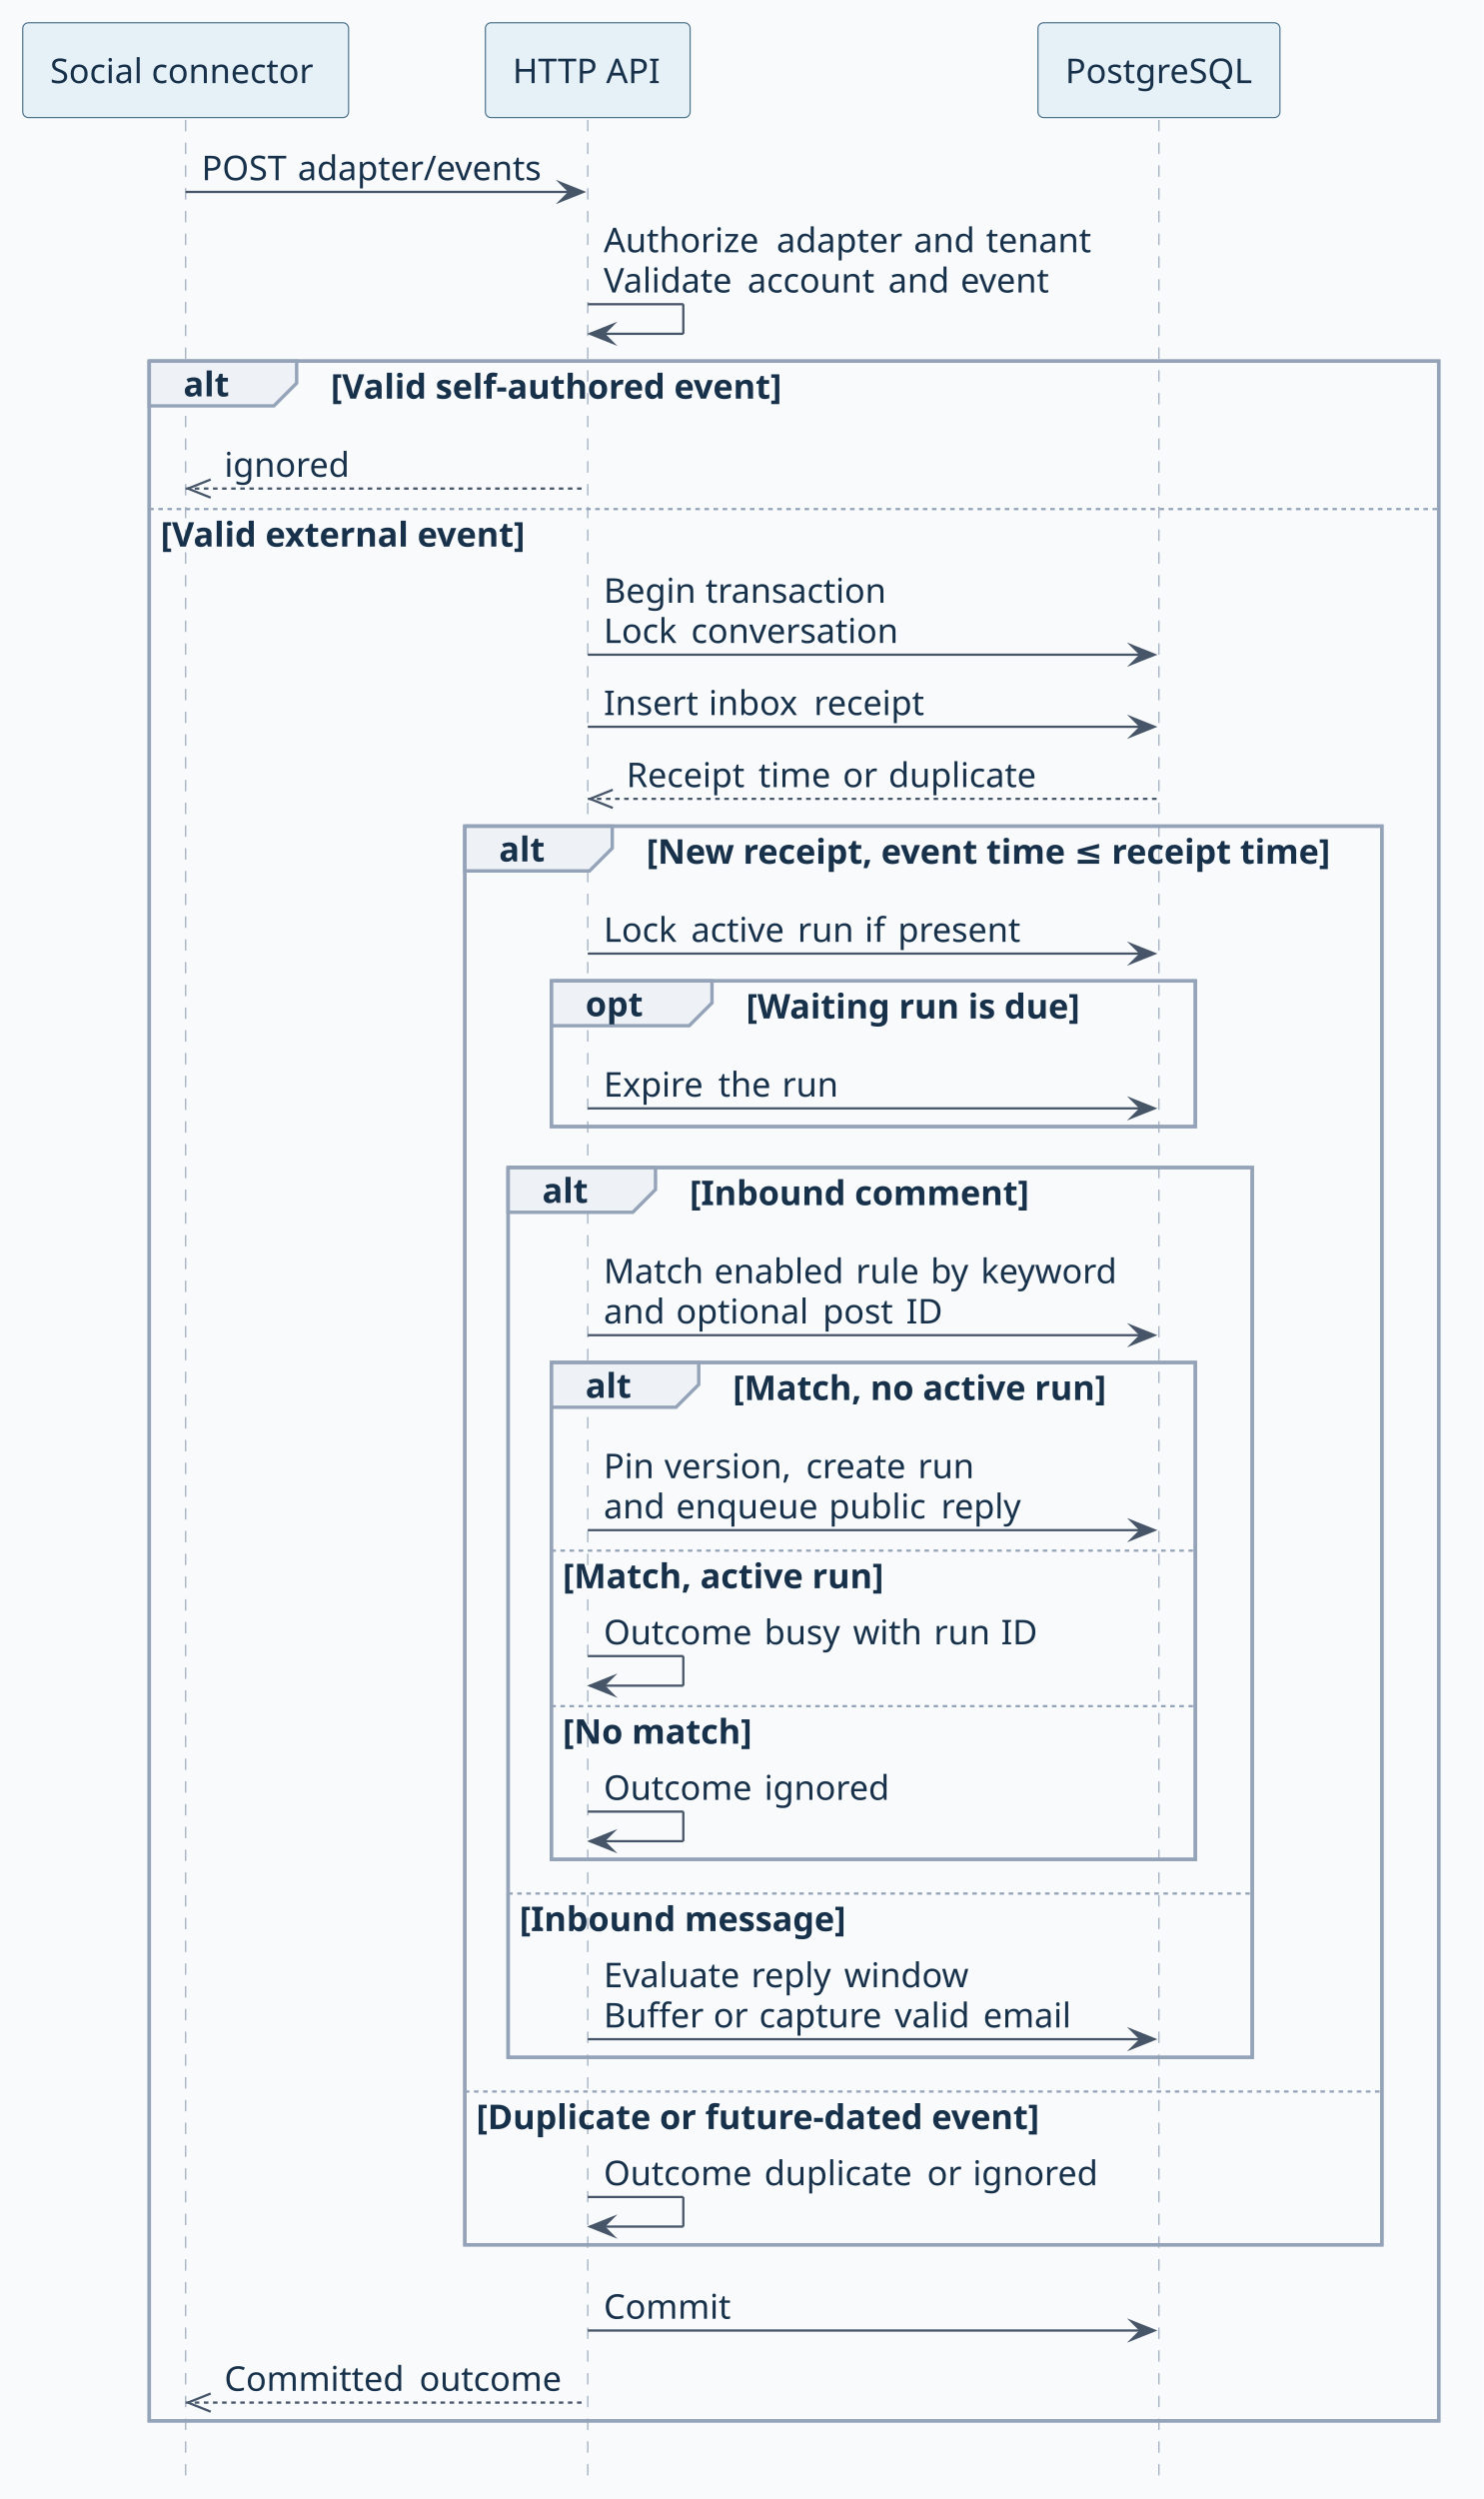
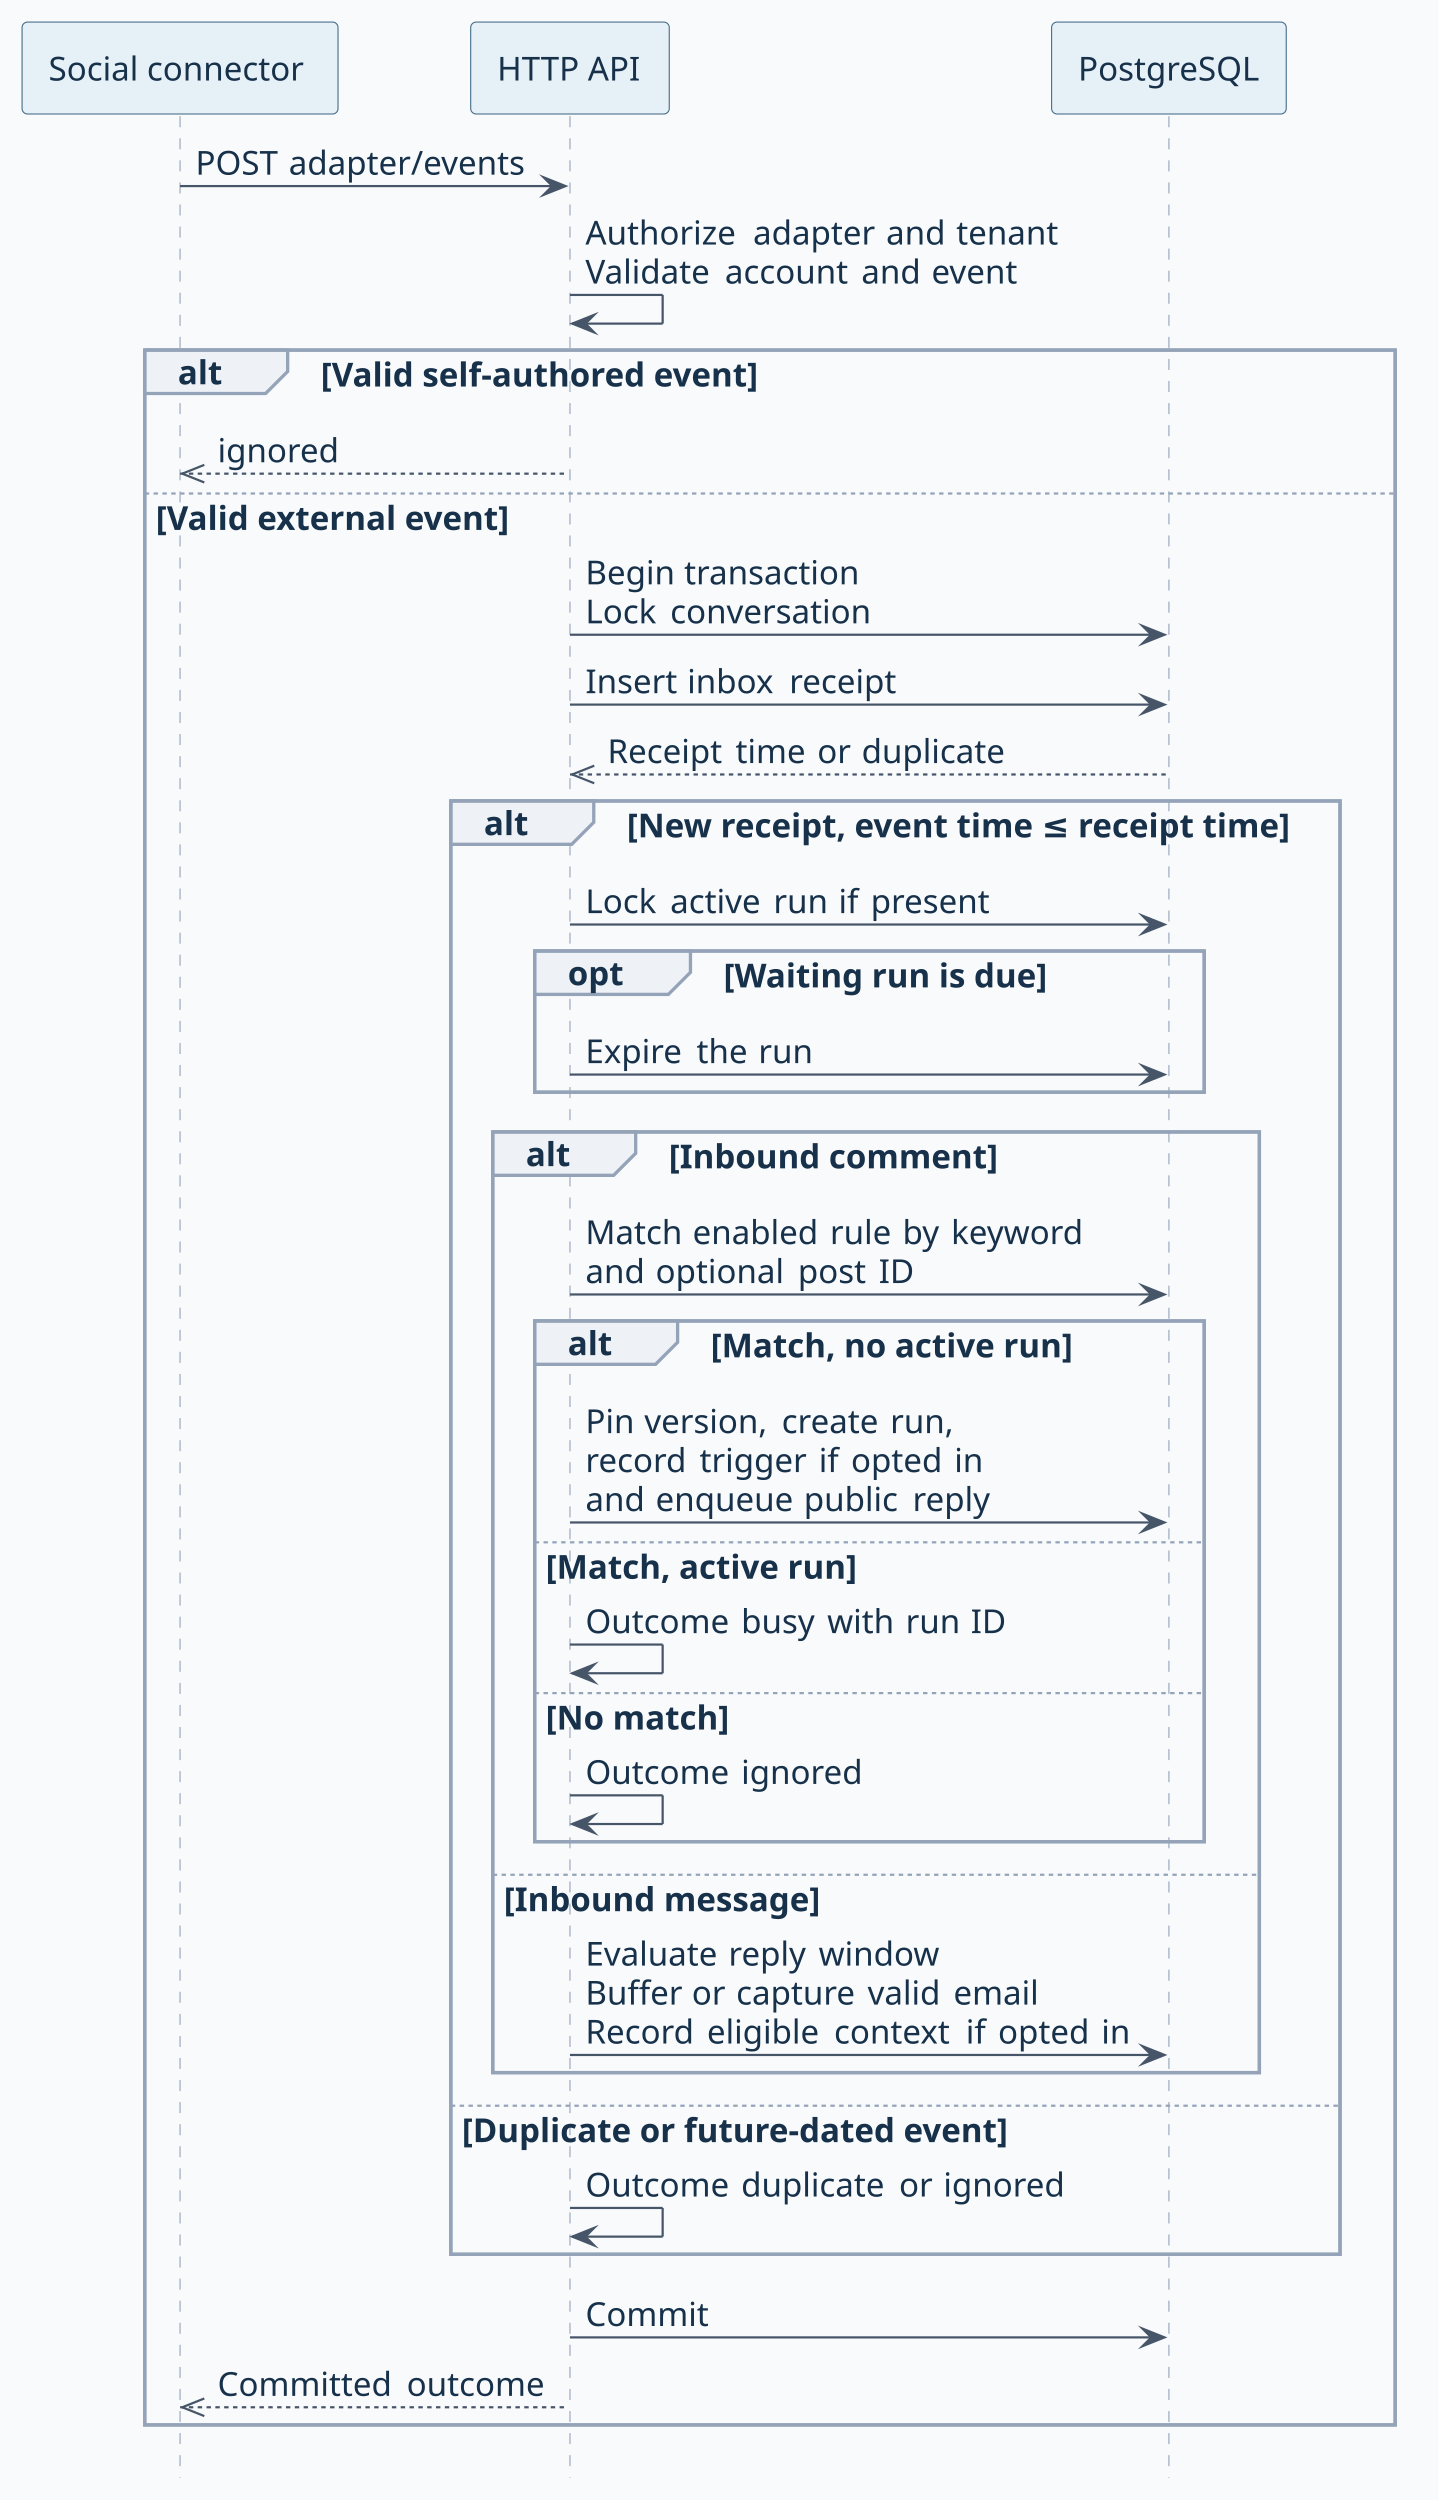
- <svg xmlns="http://www.w3.org/2000/svg" version="1.1" data-diagram-type="SEQUENCE" style="width:652px;height:1098px;background:#F8FAFC;" width="652px" height="1098px" viewBox="0 0 652 1098" zoomAndPan="magnify" preserveAspectRatio="none" contentStyleType="text/css">
+ <svg xmlns="http://www.w3.org/2000/svg" version="1.1" data-diagram-type="SEQUENCE" style="width:652px;height:1133px;background:#F8FAFC;" width="652px" height="1133px" viewBox="0 0 652 1133" zoomAndPan="magnify" preserveAspectRatio="none" contentStyleType="text/css">
  <defs />
  <g font-family="sans-serif" lengthAdjust="spacing">
-     <rect x="0" y="0" width="652" height="1098" fill="#F8FAFC" style="stroke:none;" />
-     <rect x="65.597" y="158.664" width="566.707" height="904.979" fill="none" style="stroke:#94A3B8;stroke-width:1.5;" />
-     <rect x="204.314" y="362.992" width="402.99" height="623.318" fill="none" style="stroke:#94A3B8;stroke-width:1.5;" />
-     <rect x="242.314" y="430.99" width="283.043" height="63.998" fill="none" style="stroke:#94A3B8;stroke-width:1.5;" />
-     <rect x="223.314" y="512.988" width="327.043" height="390.99" fill="none" style="stroke:#94A3B8;stroke-width:1.5;" />
-     <rect x="242.314" y="598.652" width="283.043" height="218.328" fill="none" style="stroke:#94A3B8;stroke-width:1.5;" />
+     <rect x="0" y="0" width="652" height="1133" fill="#F8FAFC" style="stroke:none;" />
+     <rect x="65.597" y="158.664" width="566.707" height="940.311" fill="none" style="stroke:#94A3B8;stroke-width:1.5;" />
+     <rect x="204.314" y="362.992" width="402.99" height="658.65" fill="none" style="stroke:#94A3B8;stroke-width:1.5;" />
+     <rect x="242.314" y="430.99" width="303.441" height="63.998" fill="none" style="stroke:#94A3B8;stroke-width:1.5;" />
+     <rect x="223.314" y="512.988" width="347.441" height="426.322" fill="none" style="stroke:#94A3B8;stroke-width:1.5;" />
+     <rect x="242.314" y="598.652" width="303.441" height="235.994" fill="none" style="stroke:#94A3B8;stroke-width:1.5;" />
    <g class="participant-lifeline" data-qualified-name="gateway" data-entity-uid="part1" id="part1-lifeline" data-source-line="21">
      <g>
-         <rect x="78.097" y="52.666" width="8" height="1034.977" fill="#000" fill-opacity="0" />
-         <line x1="81.597" y1="52.666" x2="81.597" y2="1087.643" style="stroke:#94A3B8;stroke-width:0.5;stroke-dasharray:5,5;" />
+         <rect x="78.097" y="52.666" width="8" height="1070.309" fill="#000" fill-opacity="0" />
+         <line x1="81.597" y1="52.666" x2="81.597" y2="1122.975" style="stroke:#94A3B8;stroke-width:0.5;stroke-dasharray:5,5;" />
      </g>
    </g>
    <g class="participant-lifeline" data-qualified-name="api" data-entity-uid="part2" id="part2-lifeline" data-source-line="22">
      <g>
-         <rect x="254.814" y="52.666" width="8" height="1034.977" fill="#000" fill-opacity="0" />
-         <line x1="258.314" y1="52.666" x2="258.314" y2="1087.643" style="stroke:#94A3B8;stroke-width:0.5;stroke-dasharray:5,5;" />
+         <rect x="254.814" y="52.666" width="8" height="1070.309" fill="#000" fill-opacity="0" />
+         <line x1="258.314" y1="52.666" x2="258.314" y2="1122.975" style="stroke:#94A3B8;stroke-width:0.5;stroke-dasharray:5,5;" />
      </g>
    </g>
    <g class="participant-lifeline" data-qualified-name="db" data-entity-uid="part3" id="part3-lifeline" data-source-line="23">
      <g>
-         <rect x="505.858" y="52.666" width="8" height="1034.977" fill="#000" fill-opacity="0" />
-         <line x1="509.358" y1="52.666" x2="509.358" y2="1087.643" style="stroke:#94A3B8;stroke-width:0.5;stroke-dasharray:5,5;" />
+         <rect x="526.256" y="52.666" width="8" height="1070.309" fill="#000" fill-opacity="0" />
+         <line x1="529.756" y1="52.666" x2="529.756" y2="1122.975" style="stroke:#94A3B8;stroke-width:0.5;stroke-dasharray:5,5;" />
      </g>
    </g>
    <g class="participant participant-head" data-qualified-name="gateway" data-entity-uid="part1" id="part1-head" data-source-line="21">
      <rect x="10" y="10" width="143.194" height="41.666" fill="#E6F0F7" style="stroke:#456C87;stroke-width:0.5;" rx="2.5" ry="2.5" />
      <text x="22" y="36.502" fill="#17314A" font-size="15" textLength="119.194">Social connector</text>
    </g>
    <g class="participant participant-head" data-qualified-name="api" data-entity-uid="part2" id="part2-head" data-source-line="22">
      <rect x="213.319" y="10" width="89.991" height="41.666" fill="#E6F0F7" style="stroke:#456C87;stroke-width:0.5;" rx="2.5" ry="2.5" />
      <text x="225.319" y="36.502" fill="#17314A" font-size="15" textLength="65.991">HTTP API</text>
    </g>
    <g class="participant participant-head" data-qualified-name="db" data-entity-uid="part3" id="part3-head" data-source-line="23">
-       <rect x="456.188" y="10" width="106.339" height="41.666" fill="#E6F0F7" style="stroke:#456C87;stroke-width:0.5;" rx="2.5" ry="2.5" />
-       <text x="468.188" y="36.502" fill="#17314A" font-size="15" textLength="82.339">PostgreSQL</text>
+       <rect x="476.586" y="10" width="106.339" height="41.666" fill="#E6F0F7" style="stroke:#456C87;stroke-width:0.5;" rx="2.5" ry="2.5" />
+       <text x="488.586" y="36.502" fill="#17314A" font-size="15" textLength="82.339">PostgreSQL</text>
    </g>
    <g class="message" data-entity-1="part1" data-entity-2="part2" id="msg1" data-source-line="25">
      <polygon points="246.314,80.332,256.314,84.332,246.314,88.332,250.314,84.332" fill="#475569" style="stroke:#475569;stroke-width:1;stroke-linejoin:miter;stroke-miterlimit:10;" />
      <line x1="81.597" y1="84.332" x2="252.314" y2="84.332" style="stroke:#475569;stroke-width:1;" />
      <text x="88.597" y="79.168" fill="#17314A" font-size="15" textLength="37.507">POST</text>
      <text x="126.104" y="79.168" fill="#17314A" font-size="15"> </text>
      <text x="130.851" y="79.168" fill="#17314A" font-size="15" textLength="110.464">adapter/events</text>
    </g>
    <g class="message" data-entity-1="part2" data-entity-2="part2" id="msg2" data-source-line="26">
      <line x1="258.314" y1="133.664" x2="300.314" y2="133.664" style="stroke:#475569;stroke-width:1;" />
      <line x1="300.314" y1="133.664" x2="300.314" y2="146.664" style="stroke:#475569;stroke-width:1;" />
      <line x1="259.314" y1="146.664" x2="300.314" y2="146.664" style="stroke:#475569;stroke-width:1;" />
      <polygon points="269.314,142.664,259.314,146.664,269.314,150.664,265.314,146.664" fill="#475569" style="stroke:#475569;stroke-width:1;stroke-linejoin:miter;stroke-miterlimit:10;" />
      <text x="265.314" y="110.834" fill="#17314A" font-size="15" textLength="71.221">Authorize</text>
      <text x="336.535" y="110.834" fill="#17314A" font-size="15"> </text>
      <text x="341.281" y="110.834" fill="#17314A" font-size="15" textLength="55.554">adapter</text>
      <text x="396.835" y="110.834" fill="#17314A" font-size="15"> </text>
      <text x="401.582" y="110.834" fill="#17314A" font-size="15" textLength="27.034">and</text>
      <text x="428.615" y="110.834" fill="#17314A" font-size="15"> </text>
      <text x="433.361" y="110.834" fill="#17314A" font-size="15" textLength="46.479">tenant</text>
      <text x="265.314" y="128.5" fill="#17314A" font-size="15" textLength="58.455">Validate</text>
      <text x="323.769" y="128.5" fill="#17314A" font-size="15"> </text>
      <text x="328.515" y="128.5" fill="#17314A" font-size="15" textLength="57.092">account</text>
      <text x="385.607" y="128.5" fill="#17314A" font-size="15"> </text>
      <text x="390.354" y="128.5" fill="#17314A" font-size="15" textLength="27.034">and</text>
      <text x="417.387" y="128.5" fill="#17314A" font-size="15"> </text>
      <text x="422.133" y="128.5" fill="#17314A" font-size="15" textLength="39.397">event</text>
    </g>
    <path d="M65.597,158.664 L130.373,158.664 L130.373,168.33 L120.373,178.33 L65.597,178.33 L65.597,158.664" style="stroke:#94A3B8;stroke-width:1.5;" fill="#EEF2F6" />
-     <rect x="65.597" y="158.664" width="566.707" height="904.979" fill="none" style="stroke:#94A3B8;stroke-width:1.5;" />
+     <rect x="65.597" y="158.664" width="566.707" height="940.311" fill="none" style="stroke:#94A3B8;stroke-width:1.5;" />
    <text x="80.597" y="174.166" fill="#17314A" font-size="15" textLength="19.775" font-weight="700">alt</text>
    <text x="145.373" y="175.166" fill="#17314A" font-size="15" textLength="210.081" font-weight="700">[Valid self-authored event]</text>
    <g class="message" data-entity-1="part2" data-entity-2="part1" id="msg3" data-source-line="28">
      <line x1="82.597" y1="214.662" x2="92.597" y2="210.662" style="stroke:#475569;stroke-width:1;" />
      <line x1="82.597" y1="214.662" x2="92.597" y2="218.662" style="stroke:#475569;stroke-width:1;" />
      <line x1="81.597" y1="214.662" x2="257.314" y2="214.662" style="stroke:#475569;stroke-width:1;stroke-dasharray:2,2;" />
      <text x="98.597" y="209.498" fill="#17314A" font-size="15" textLength="56.147">ignored</text>
    </g>
    <line x1="65.597" y1="223.662" x2="632.304" y2="223.662" style="stroke:#94A3B8;stroke-width:1;stroke-dasharray:2,2;" />
    <text x="70.597" y="240.164" fill="#17314A" font-size="15" textLength="165.293" font-weight="700">[Valid external event]</text>
    <g class="message" data-entity-1="part2" data-entity-2="part3" id="msg4" data-source-line="30">
-       <polygon points="497.358,283.66,507.358,287.66,497.358,291.66,501.358,287.66" fill="#475569" style="stroke:#475569;stroke-width:1;stroke-linejoin:miter;stroke-miterlimit:10;" />
-       <line x1="258.314" y1="287.66" x2="503.358" y2="287.66" style="stroke:#475569;stroke-width:1;" />
+       <polygon points="517.756,283.66,527.756,287.66,517.756,291.66,521.756,287.66" fill="#475569" style="stroke:#475569;stroke-width:1;stroke-linejoin:miter;stroke-miterlimit:10;" />
+       <line x1="258.314" y1="287.66" x2="523.756" y2="287.66" style="stroke:#475569;stroke-width:1;" />
      <text x="265.314" y="264.83" fill="#17314A" font-size="15" textLength="39.983">Begin</text>
      <text x="305.297" y="264.83" fill="#17314A" font-size="15"> </text>
      <text x="310.043" y="264.83" fill="#17314A" font-size="15" textLength="81.423">transaction</text>
      <text x="265.314" y="282.496" fill="#17314A" font-size="15" textLength="33.662">Lock</text>
      <text x="298.977" y="282.496" fill="#17314A" font-size="15"> </text>
      <text x="303.723" y="282.496" fill="#17314A" font-size="15" textLength="92.864">conversation</text>
    </g>
    <g class="message" data-entity-1="part2" data-entity-2="part3" id="msg5" data-source-line="31">
-       <polygon points="497.358,315.326,507.358,319.326,497.358,323.326,501.358,319.326" fill="#475569" style="stroke:#475569;stroke-width:1;stroke-linejoin:miter;stroke-miterlimit:10;" />
-       <line x1="258.314" y1="319.326" x2="503.358" y2="319.326" style="stroke:#475569;stroke-width:1;" />
+       <polygon points="517.756,315.326,527.756,319.326,517.756,323.326,521.756,319.326" fill="#475569" style="stroke:#475569;stroke-width:1;stroke-linejoin:miter;stroke-miterlimit:10;" />
+       <line x1="258.314" y1="319.326" x2="523.756" y2="319.326" style="stroke:#475569;stroke-width:1;" />
      <text x="265.314" y="314.162" fill="#17314A" font-size="15" textLength="41.382">Insert</text>
      <text x="306.696" y="314.162" fill="#17314A" font-size="15"> </text>
      <text x="311.442" y="314.162" fill="#17314A" font-size="15" textLength="41.499">inbox</text>
      <text x="352.941" y="314.162" fill="#17314A" font-size="15"> </text>
      <text x="357.688" y="314.162" fill="#17314A" font-size="15" textLength="49.922">receipt</text>
    </g>
    <g class="message" data-entity-1="part3" data-entity-2="part2" id="msg6" data-source-line="32">
      <line x1="259.314" y1="350.992" x2="269.314" y2="346.992" style="stroke:#475569;stroke-width:1;" />
      <line x1="259.314" y1="350.992" x2="269.314" y2="354.992" style="stroke:#475569;stroke-width:1;" />
-       <line x1="258.314" y1="350.992" x2="508.358" y2="350.992" style="stroke:#475569;stroke-width:1;stroke-dasharray:2,2;" />
+       <line x1="258.314" y1="350.992" x2="528.756" y2="350.992" style="stroke:#475569;stroke-width:1;stroke-dasharray:2,2;" />
      <text x="275.314" y="345.828" fill="#17314A" font-size="15" textLength="53.269">Receipt</text>
      <text x="328.583" y="345.828" fill="#17314A" font-size="15"> </text>
      <text x="333.33" y="345.828" fill="#17314A" font-size="15" textLength="32.307">time</text>
      <text x="365.637" y="345.828" fill="#17314A" font-size="15"> </text>
      <text x="370.383" y="345.828" fill="#17314A" font-size="15" textLength="15.352">or</text>
      <text x="385.734" y="345.828" fill="#17314A" font-size="15"> </text>
      <text x="390.48" y="345.828" fill="#17314A" font-size="15" textLength="66.797">duplicate</text>
    </g>
    <path d="M204.314,362.992 L269.09,362.992 L269.09,372.658 L259.09,382.658 L204.314,382.658 L204.314,362.992" style="stroke:#94A3B8;stroke-width:1.5;" fill="#EEF2F6" />
-     <rect x="204.314" y="362.992" width="402.99" height="623.318" fill="none" style="stroke:#94A3B8;stroke-width:1.5;" />
+     <rect x="204.314" y="362.992" width="402.99" height="658.65" fill="none" style="stroke:#94A3B8;stroke-width:1.5;" />
    <text x="219.314" y="378.494" fill="#17314A" font-size="15" textLength="19.775" font-weight="700">alt</text>
    <text x="284.09" y="379.494" fill="#17314A" font-size="15" textLength="307.214" font-weight="700">[New receipt, event time ≤ receipt time]</text>
    <g class="message" data-entity-1="part2" data-entity-2="part3" id="msg7" data-source-line="34">
-       <polygon points="497.358,414.99,507.358,418.99,497.358,422.99,501.358,418.99" fill="#475569" style="stroke:#475569;stroke-width:1;stroke-linejoin:miter;stroke-miterlimit:10;" />
-       <line x1="258.314" y1="418.99" x2="503.358" y2="418.99" style="stroke:#475569;stroke-width:1;" />
+       <polygon points="517.756,414.99,527.756,418.99,517.756,422.99,521.756,418.99" fill="#475569" style="stroke:#475569;stroke-width:1;stroke-linejoin:miter;stroke-miterlimit:10;" />
+       <line x1="258.314" y1="418.99" x2="523.756" y2="418.99" style="stroke:#475569;stroke-width:1;" />
      <text x="265.314" y="413.826" fill="#17314A" font-size="15" textLength="33.662">Lock</text>
      <text x="298.977" y="413.826" fill="#17314A" font-size="15"> </text>
      <text x="303.723" y="413.826" fill="#17314A" font-size="15" textLength="42.034">active</text>
      <text x="345.756" y="413.826" fill="#17314A" font-size="15"> </text>
      <text x="350.502" y="413.826" fill="#17314A" font-size="15" textLength="24.756">run</text>
      <text x="375.258" y="413.826" fill="#17314A" font-size="15"> </text>
      <text x="380.004" y="413.826" fill="#17314A" font-size="15" textLength="9.851">if</text>
      <text x="389.855" y="413.826" fill="#17314A" font-size="15"> </text>
      <text x="394.602" y="413.826" fill="#17314A" font-size="15" textLength="54.858">present</text>
    </g>
    <path d="M242.314,430.99 L312.913,430.99 L312.913,440.656 L302.913,450.656 L242.314,450.656 L242.314,430.99" style="stroke:#94A3B8;stroke-width:1.5;" fill="#EEF2F6" />
-     <rect x="242.314" y="430.99" width="283.043" height="63.998" fill="none" style="stroke:#94A3B8;stroke-width:1.5;" />
+     <rect x="242.314" y="430.99" width="303.441" height="63.998" fill="none" style="stroke:#94A3B8;stroke-width:1.5;" />
    <text x="257.314" y="446.492" fill="#17314A" font-size="15" textLength="25.598" font-weight="700">opt</text>
    <text x="327.913" y="447.492" fill="#17314A" font-size="15" textLength="152.366" font-weight="700">[Waiting run is due]</text>
    <g class="message" data-entity-1="part2" data-entity-2="part3" id="msg8" data-source-line="36">
-       <polygon points="497.358,482.988,507.358,486.988,497.358,490.988,501.358,486.988" fill="#475569" style="stroke:#475569;stroke-width:1;stroke-linejoin:miter;stroke-miterlimit:10;" />
-       <line x1="258.314" y1="486.988" x2="503.358" y2="486.988" style="stroke:#475569;stroke-width:1;" />
+       <polygon points="517.756,482.988,527.756,486.988,517.756,490.988,521.756,486.988" fill="#475569" style="stroke:#475569;stroke-width:1;stroke-linejoin:miter;stroke-miterlimit:10;" />
+       <line x1="258.314" y1="486.988" x2="523.756" y2="486.988" style="stroke:#475569;stroke-width:1;" />
      <text x="265.314" y="481.824" fill="#17314A" font-size="15" textLength="45.601">Expire</text>
      <text x="310.915" y="481.824" fill="#17314A" font-size="15"> </text>
      <text x="315.661" y="481.824" fill="#17314A" font-size="15" textLength="23.276">the</text>
      <text x="338.938" y="481.824" fill="#17314A" font-size="15"> </text>
      <text x="343.684" y="481.824" fill="#17314A" font-size="15" textLength="24.756">run</text>
    </g>
    <path d="M223.314,512.988 L288.09,512.988 L288.09,522.654 L278.09,532.654 L223.314,532.654 L223.314,512.988" style="stroke:#94A3B8;stroke-width:1.5;" fill="#EEF2F6" />
-     <rect x="223.314" y="512.988" width="327.043" height="390.99" fill="none" style="stroke:#94A3B8;stroke-width:1.5;" />
+     <rect x="223.314" y="512.988" width="347.441" height="426.322" fill="none" style="stroke:#94A3B8;stroke-width:1.5;" />
    <text x="238.314" y="528.49" fill="#17314A" font-size="15" textLength="19.775" font-weight="700">alt</text>
    <text x="303.09" y="529.49" fill="#17314A" font-size="15" textLength="151.421" font-weight="700">[Inbound comment]</text>
    <g class="message" data-entity-1="part2" data-entity-2="part3" id="msg9" data-source-line="39">
-       <polygon points="497.358,582.652,507.358,586.652,497.358,590.652,501.358,586.652" fill="#475569" style="stroke:#475569;stroke-width:1;stroke-linejoin:miter;stroke-miterlimit:10;" />
-       <line x1="258.314" y1="586.652" x2="503.358" y2="586.652" style="stroke:#475569;stroke-width:1;" />
+       <polygon points="517.756,582.652,527.756,586.652,517.756,590.652,521.756,586.652" fill="#475569" style="stroke:#475569;stroke-width:1;stroke-linejoin:miter;stroke-miterlimit:10;" />
+       <line x1="258.314" y1="586.652" x2="523.756" y2="586.652" style="stroke:#475569;stroke-width:1;" />
      <text x="265.314" y="563.822" fill="#17314A" font-size="15" textLength="43.806">Match</text>
      <text x="309.121" y="563.822" fill="#17314A" font-size="15"> </text>
      <text x="313.867" y="563.822" fill="#17314A" font-size="15" textLength="57.524">enabled</text>
      <text x="371.391" y="563.822" fill="#17314A" font-size="15"> </text>
      <text x="376.137" y="563.822" fill="#17314A" font-size="15" textLength="28.14">rule</text>
      <text x="404.277" y="563.822" fill="#17314A" font-size="15"> </text>
      <text x="409.023" y="563.822" fill="#17314A" font-size="15" textLength="17.278">by</text>
      <text x="426.301" y="563.822" fill="#17314A" font-size="15"> </text>
      <text x="431.047" y="563.822" fill="#17314A" font-size="15" textLength="61.311">keyword</text>
      <text x="265.314" y="581.488" fill="#17314A" font-size="15" textLength="27.034">and</text>
      <text x="292.348" y="581.488" fill="#17314A" font-size="15"> </text>
      <text x="297.094" y="581.488" fill="#17314A" font-size="15" textLength="59.744">optional</text>
      <text x="356.838" y="581.488" fill="#17314A" font-size="15"> </text>
      <text x="361.584" y="581.488" fill="#17314A" font-size="15" textLength="31.912">post</text>
      <text x="393.496" y="581.488" fill="#17314A" font-size="15"> </text>
      <text x="398.242" y="581.488" fill="#17314A" font-size="15" textLength="15.557">ID</text>
    </g>
    <path d="M242.314,598.652 L307.09,598.652 L307.09,608.318 L297.09,618.318 L242.314,618.318 L242.314,598.652" style="stroke:#94A3B8;stroke-width:1.5;" fill="#EEF2F6" />
-     <rect x="242.314" y="598.652" width="283.043" height="218.328" fill="none" style="stroke:#94A3B8;stroke-width:1.5;" />
+     <rect x="242.314" y="598.652" width="303.441" height="235.994" fill="none" style="stroke:#94A3B8;stroke-width:1.5;" />
    <text x="257.314" y="614.154" fill="#17314A" font-size="15" textLength="19.775" font-weight="700">alt</text>
    <text x="322.09" y="615.154" fill="#17314A" font-size="15" textLength="167.402" font-weight="700">[Match, no active run]</text>
    <g class="message" data-entity-1="part2" data-entity-2="part3" id="msg10" data-source-line="41">
-       <polygon points="497.358,668.316,507.358,672.316,497.358,676.316,501.358,672.316" fill="#475569" style="stroke:#475569;stroke-width:1;stroke-linejoin:miter;stroke-miterlimit:10;" />
-       <line x1="258.314" y1="672.316" x2="503.358" y2="672.316" style="stroke:#475569;stroke-width:1;" />
+       <polygon points="517.756,685.982,527.756,689.982,517.756,693.982,521.756,689.982" fill="#475569" style="stroke:#475569;stroke-width:1;stroke-linejoin:miter;stroke-miterlimit:10;" />
+       <line x1="258.314" y1="689.982" x2="523.756" y2="689.982" style="stroke:#475569;stroke-width:1;" />
      <text x="265.314" y="649.486" fill="#17314A" font-size="15" textLength="21.936">Pin</text>
      <text x="287.25" y="649.486" fill="#17314A" font-size="15"> </text>
      <text x="291.997" y="649.486" fill="#17314A" font-size="15" textLength="57.51">version,</text>
      <text x="349.506" y="649.486" fill="#17314A" font-size="15"> </text>
      <text x="354.252" y="649.486" fill="#17314A" font-size="15" textLength="44.429">create</text>
      <text x="398.681" y="649.486" fill="#17314A" font-size="15"> </text>
-       <text x="403.427" y="649.486" fill="#17314A" font-size="15" textLength="24.756">run</text>
-       <text x="265.314" y="667.152" fill="#17314A" font-size="15" textLength="27.034">and</text>
-       <text x="292.348" y="667.152" fill="#17314A" font-size="15"> </text>
-       <text x="297.094" y="667.152" fill="#17314A" font-size="15" textLength="62.439">enqueue</text>
-       <text x="359.533" y="667.152" fill="#17314A" font-size="15"> </text>
-       <text x="364.279" y="667.152" fill="#17314A" font-size="15" textLength="44.546">public</text>
-       <text x="408.825" y="667.152" fill="#17314A" font-size="15"> </text>
-       <text x="413.571" y="667.152" fill="#17314A" font-size="15" textLength="36.108">reply</text>
-     </g>
-     <line x1="242.314" y1="681.316" x2="525.358" y2="681.316" style="stroke:#94A3B8;stroke-width:1;stroke-dasharray:2,2;" />
-     <text x="247.314" y="697.818" fill="#17314A" font-size="15" textLength="143.027" font-weight="700">[Match, active run]</text>
+       <text x="403.427" y="649.486" fill="#17314A" font-size="15" textLength="29.502">run,</text>
+       <text x="265.314" y="667.152" fill="#17314A" font-size="15" textLength="46.97">record</text>
+       <text x="312.285" y="667.152" fill="#17314A" font-size="15"> </text>
+       <text x="317.031" y="667.152" fill="#17314A" font-size="15" textLength="49.285">trigger</text>
+       <text x="366.315" y="667.152" fill="#17314A" font-size="15"> </text>
+       <text x="371.062" y="667.152" fill="#17314A" font-size="15" textLength="9.851">if</text>
+       <text x="380.913" y="667.152" fill="#17314A" font-size="15"> </text>
+       <text x="385.659" y="667.152" fill="#17314A" font-size="15" textLength="42.063">opted</text>
+       <text x="427.722" y="667.152" fill="#17314A" font-size="15"> </text>
+       <text x="432.468" y="667.152" fill="#17314A" font-size="15" textLength="13.645">in</text>
+       <text x="265.314" y="684.818" fill="#17314A" font-size="15" textLength="27.034">and</text>
+       <text x="292.348" y="684.818" fill="#17314A" font-size="15"> </text>
+       <text x="297.094" y="684.818" fill="#17314A" font-size="15" textLength="62.439">enqueue</text>
+       <text x="359.533" y="684.818" fill="#17314A" font-size="15"> </text>
+       <text x="364.279" y="684.818" fill="#17314A" font-size="15" textLength="44.546">public</text>
+       <text x="408.825" y="684.818" fill="#17314A" font-size="15"> </text>
+       <text x="413.571" y="684.818" fill="#17314A" font-size="15" textLength="36.108">reply</text>
+     </g>
+     <line x1="242.314" y1="698.982" x2="545.756" y2="698.982" style="stroke:#94A3B8;stroke-width:1;stroke-dasharray:2,2;" />
+     <text x="247.314" y="715.484" fill="#17314A" font-size="15" textLength="143.027" font-weight="700">[Match, active run]</text>
    <g class="message" data-entity-1="part2" data-entity-2="part2" id="msg11" data-source-line="43">
-       <line x1="258.314" y1="727.648" x2="300.314" y2="727.648" style="stroke:#475569;stroke-width:1;" />
-       <line x1="300.314" y1="727.648" x2="300.314" y2="740.648" style="stroke:#475569;stroke-width:1;" />
-       <line x1="259.314" y1="740.648" x2="300.314" y2="740.648" style="stroke:#475569;stroke-width:1;" />
-       <polygon points="269.314,736.648,259.314,740.648,269.314,744.648,265.314,740.648" fill="#475569" style="stroke:#475569;stroke-width:1;stroke-linejoin:miter;stroke-miterlimit:10;" />
-       <text x="265.314" y="722.484" fill="#17314A" font-size="15" textLength="65.83">Outcome</text>
-       <text x="331.145" y="722.484" fill="#17314A" font-size="15"> </text>
-       <text x="335.891" y="722.484" fill="#17314A" font-size="15" textLength="34.233">busy</text>
-       <text x="370.124" y="722.484" fill="#17314A" font-size="15"> </text>
-       <text x="374.87" y="722.484" fill="#17314A" font-size="15" textLength="30.813">with</text>
-       <text x="405.683" y="722.484" fill="#17314A" font-size="15"> </text>
-       <text x="410.429" y="722.484" fill="#17314A" font-size="15" textLength="24.756">run</text>
-       <text x="435.185" y="722.484" fill="#17314A" font-size="15"> </text>
-       <text x="439.931" y="722.484" fill="#17314A" font-size="15" textLength="15.557">ID</text>
-     </g>
-     <line x1="242.314" y1="749.648" x2="525.358" y2="749.648" style="stroke:#94A3B8;stroke-width:1;stroke-dasharray:2,2;" />
-     <text x="247.314" y="766.15" fill="#17314A" font-size="15" textLength="84.448" font-weight="700">[No match]</text>
+       <line x1="258.314" y1="745.314" x2="300.314" y2="745.314" style="stroke:#475569;stroke-width:1;" />
+       <line x1="300.314" y1="745.314" x2="300.314" y2="758.314" style="stroke:#475569;stroke-width:1;" />
+       <line x1="259.314" y1="758.314" x2="300.314" y2="758.314" style="stroke:#475569;stroke-width:1;" />
+       <polygon points="269.314,754.314,259.314,758.314,269.314,762.314,265.314,758.314" fill="#475569" style="stroke:#475569;stroke-width:1;stroke-linejoin:miter;stroke-miterlimit:10;" />
+       <text x="265.314" y="740.15" fill="#17314A" font-size="15" textLength="65.83">Outcome</text>
+       <text x="331.145" y="740.15" fill="#17314A" font-size="15"> </text>
+       <text x="335.891" y="740.15" fill="#17314A" font-size="15" textLength="34.233">busy</text>
+       <text x="370.124" y="740.15" fill="#17314A" font-size="15"> </text>
+       <text x="374.87" y="740.15" fill="#17314A" font-size="15" textLength="30.813">with</text>
+       <text x="405.683" y="740.15" fill="#17314A" font-size="15"> </text>
+       <text x="410.429" y="740.15" fill="#17314A" font-size="15" textLength="24.756">run</text>
+       <text x="435.185" y="740.15" fill="#17314A" font-size="15"> </text>
+       <text x="439.931" y="740.15" fill="#17314A" font-size="15" textLength="15.557">ID</text>
+     </g>
+     <line x1="242.314" y1="767.314" x2="545.756" y2="767.314" style="stroke:#94A3B8;stroke-width:1;stroke-dasharray:2,2;" />
+     <text x="247.314" y="783.816" fill="#17314A" font-size="15" textLength="84.448" font-weight="700">[No match]</text>
    <g class="message" data-entity-1="part2" data-entity-2="part2" id="msg12" data-source-line="45">
-       <line x1="258.314" y1="795.98" x2="300.314" y2="795.98" style="stroke:#475569;stroke-width:1;" />
-       <line x1="300.314" y1="795.98" x2="300.314" y2="808.98" style="stroke:#475569;stroke-width:1;" />
-       <line x1="259.314" y1="808.98" x2="300.314" y2="808.98" style="stroke:#475569;stroke-width:1;" />
-       <polygon points="269.314,804.98,259.314,808.98,269.314,812.98,265.314,808.98" fill="#475569" style="stroke:#475569;stroke-width:1;stroke-linejoin:miter;stroke-miterlimit:10;" />
-       <text x="265.314" y="790.816" fill="#17314A" font-size="15" textLength="65.83">Outcome</text>
-       <text x="331.145" y="790.816" fill="#17314A" font-size="15"> </text>
-       <text x="335.891" y="790.816" fill="#17314A" font-size="15" textLength="56.147">ignored</text>
-     </g>
-     <line x1="223.314" y1="831.98" x2="550.358" y2="831.98" style="stroke:#94A3B8;stroke-width:1;stroke-dasharray:2,2;" />
-     <text x="228.314" y="848.482" fill="#17314A" font-size="15" textLength="147.847" font-weight="700">[Inbound message]</text>
+       <line x1="258.314" y1="813.646" x2="300.314" y2="813.646" style="stroke:#475569;stroke-width:1;" />
+       <line x1="300.314" y1="813.646" x2="300.314" y2="826.646" style="stroke:#475569;stroke-width:1;" />
+       <line x1="259.314" y1="826.646" x2="300.314" y2="826.646" style="stroke:#475569;stroke-width:1;" />
+       <polygon points="269.314,822.646,259.314,826.646,269.314,830.646,265.314,826.646" fill="#475569" style="stroke:#475569;stroke-width:1;stroke-linejoin:miter;stroke-miterlimit:10;" />
+       <text x="265.314" y="808.482" fill="#17314A" font-size="15" textLength="65.83">Outcome</text>
+       <text x="331.145" y="808.482" fill="#17314A" font-size="15"> </text>
+       <text x="335.891" y="808.482" fill="#17314A" font-size="15" textLength="56.147">ignored</text>
+     </g>
+     <line x1="223.314" y1="849.646" x2="570.756" y2="849.646" style="stroke:#94A3B8;stroke-width:1;stroke-dasharray:2,2;" />
+     <text x="228.314" y="866.148" fill="#17314A" font-size="15" textLength="147.847" font-weight="700">[Inbound message]</text>
    <g class="message" data-entity-1="part2" data-entity-2="part3" id="msg13" data-source-line="48">
-       <polygon points="497.358,891.979,507.358,895.979,497.358,899.979,501.358,895.979" fill="#475569" style="stroke:#475569;stroke-width:1;stroke-linejoin:miter;stroke-miterlimit:10;" />
-       <line x1="258.314" y1="895.979" x2="503.358" y2="895.979" style="stroke:#475569;stroke-width:1;" />
-       <text x="265.314" y="873.148" fill="#17314A" font-size="15" textLength="60.073">Evaluate</text>
-       <text x="325.388" y="873.148" fill="#17314A" font-size="15"> </text>
-       <text x="330.134" y="873.148" fill="#17314A" font-size="15" textLength="36.108">reply</text>
-       <text x="366.242" y="873.148" fill="#17314A" font-size="15"> </text>
-       <text x="370.988" y="873.148" fill="#17314A" font-size="15" textLength="55.415">window</text>
-       <text x="265.314" y="890.814" fill="#17314A" font-size="15" textLength="43.462">Buffer</text>
-       <text x="308.776" y="890.814" fill="#17314A" font-size="15"> </text>
-       <text x="313.522" y="890.814" fill="#17314A" font-size="15" textLength="15.352">or</text>
-       <text x="328.874" y="890.814" fill="#17314A" font-size="15"> </text>
-       <text x="333.62" y="890.814" fill="#17314A" font-size="15" textLength="54.822">capture</text>
-       <text x="388.442" y="890.814" fill="#17314A" font-size="15"> </text>
-       <text x="393.188" y="890.814" fill="#17314A" font-size="15" textLength="34.16">valid</text>
-       <text x="427.348" y="890.814" fill="#17314A" font-size="15"> </text>
-       <text x="432.094" y="890.814" fill="#17314A" font-size="15" textLength="39.316">email</text>
-     </g>
-     <line x1="204.314" y1="918.979" x2="607.304" y2="918.979" style="stroke:#94A3B8;stroke-width:1;stroke-dasharray:2,2;" />
-     <text x="209.314" y="935.48" fill="#17314A" font-size="15" textLength="258.618" font-weight="700">[Duplicate or future-dated event]</text>
+       <polygon points="517.756,927.311,527.756,931.311,517.756,935.311,521.756,931.311" fill="#475569" style="stroke:#475569;stroke-width:1;stroke-linejoin:miter;stroke-miterlimit:10;" />
+       <line x1="258.314" y1="931.311" x2="523.756" y2="931.311" style="stroke:#475569;stroke-width:1;" />
+       <text x="265.314" y="890.814" fill="#17314A" font-size="15" textLength="60.073">Evaluate</text>
+       <text x="325.388" y="890.814" fill="#17314A" font-size="15"> </text>
+       <text x="330.134" y="890.814" fill="#17314A" font-size="15" textLength="36.108">reply</text>
+       <text x="366.242" y="890.814" fill="#17314A" font-size="15"> </text>
+       <text x="370.988" y="890.814" fill="#17314A" font-size="15" textLength="55.415">window</text>
+       <text x="265.314" y="908.48" fill="#17314A" font-size="15" textLength="43.462">Buffer</text>
+       <text x="308.776" y="908.48" fill="#17314A" font-size="15"> </text>
+       <text x="313.522" y="908.48" fill="#17314A" font-size="15" textLength="15.352">or</text>
+       <text x="328.874" y="908.48" fill="#17314A" font-size="15"> </text>
+       <text x="333.62" y="908.48" fill="#17314A" font-size="15" textLength="54.822">capture</text>
+       <text x="388.442" y="908.48" fill="#17314A" font-size="15"> </text>
+       <text x="393.188" y="908.48" fill="#17314A" font-size="15" textLength="34.16">valid</text>
+       <text x="427.348" y="908.48" fill="#17314A" font-size="15"> </text>
+       <text x="432.094" y="908.48" fill="#17314A" font-size="15" textLength="39.316">email</text>
+       <text x="265.314" y="926.146" fill="#17314A" font-size="15" textLength="50.317">Record</text>
+       <text x="315.632" y="926.146" fill="#17314A" font-size="15"> </text>
+       <text x="320.378" y="926.146" fill="#17314A" font-size="15" textLength="52.852">eligible</text>
+       <text x="373.229" y="926.146" fill="#17314A" font-size="15"> </text>
+       <text x="377.976" y="926.146" fill="#17314A" font-size="15" textLength="54.983">context</text>
+       <text x="432.958" y="926.146" fill="#17314A" font-size="15"> </text>
+       <text x="437.705" y="926.146" fill="#17314A" font-size="15" textLength="9.851">if</text>
+       <text x="447.556" y="926.146" fill="#17314A" font-size="15"> </text>
+       <text x="452.302" y="926.146" fill="#17314A" font-size="15" textLength="42.063">opted</text>
+       <text x="494.365" y="926.146" fill="#17314A" font-size="15"> </text>
+       <text x="499.111" y="926.146" fill="#17314A" font-size="15" textLength="13.645">in</text>
+     </g>
+     <line x1="204.314" y1="954.311" x2="607.304" y2="954.311" style="stroke:#94A3B8;stroke-width:1;stroke-dasharray:2,2;" />
+     <text x="209.314" y="970.813" fill="#17314A" font-size="15" textLength="258.618" font-weight="700">[Duplicate or future-dated event]</text>
    <g class="message" data-entity-1="part2" data-entity-2="part2" id="msg14" data-source-line="51">
-       <line x1="258.314" y1="965.311" x2="300.314" y2="965.311" style="stroke:#475569;stroke-width:1;" />
-       <line x1="300.314" y1="965.311" x2="300.314" y2="978.311" style="stroke:#475569;stroke-width:1;" />
-       <line x1="259.314" y1="978.311" x2="300.314" y2="978.311" style="stroke:#475569;stroke-width:1;" />
-       <polygon points="269.314,974.311,259.314,978.311,269.314,982.311,265.314,978.311" fill="#475569" style="stroke:#475569;stroke-width:1;stroke-linejoin:miter;stroke-miterlimit:10;" />
-       <text x="265.314" y="960.146" fill="#17314A" font-size="15" textLength="65.83">Outcome</text>
-       <text x="331.145" y="960.146" fill="#17314A" font-size="15"> </text>
-       <text x="335.891" y="960.146" fill="#17314A" font-size="15" textLength="66.797">duplicate</text>
-       <text x="402.688" y="960.146" fill="#17314A" font-size="15"> </text>
-       <text x="407.434" y="960.146" fill="#17314A" font-size="15" textLength="15.352">or</text>
-       <text x="422.785" y="960.146" fill="#17314A" font-size="15"> </text>
-       <text x="427.531" y="960.146" fill="#17314A" font-size="15" textLength="56.147">ignored</text>
+       <line x1="258.314" y1="1000.643" x2="300.314" y2="1000.643" style="stroke:#475569;stroke-width:1;" />
+       <line x1="300.314" y1="1000.643" x2="300.314" y2="1013.643" style="stroke:#475569;stroke-width:1;" />
+       <line x1="259.314" y1="1013.643" x2="300.314" y2="1013.643" style="stroke:#475569;stroke-width:1;" />
+       <polygon points="269.314,1009.643,259.314,1013.643,269.314,1017.643,265.314,1013.643" fill="#475569" style="stroke:#475569;stroke-width:1;stroke-linejoin:miter;stroke-miterlimit:10;" />
+       <text x="265.314" y="995.479" fill="#17314A" font-size="15" textLength="65.83">Outcome</text>
+       <text x="331.145" y="995.479" fill="#17314A" font-size="15"> </text>
+       <text x="335.891" y="995.479" fill="#17314A" font-size="15" textLength="66.797">duplicate</text>
+       <text x="402.688" y="995.479" fill="#17314A" font-size="15"> </text>
+       <text x="407.434" y="995.479" fill="#17314A" font-size="15" textLength="15.352">or</text>
+       <text x="422.785" y="995.479" fill="#17314A" font-size="15"> </text>
+       <text x="427.531" y="995.479" fill="#17314A" font-size="15" textLength="56.147">ignored</text>
    </g>
    <g class="message" data-entity-1="part2" data-entity-2="part3" id="msg15" data-source-line="53">
-       <polygon points="497.358,1019.977,507.358,1023.977,497.358,1027.977,501.358,1023.977" fill="#475569" style="stroke:#475569;stroke-width:1;stroke-linejoin:miter;stroke-miterlimit:10;" />
-       <line x1="258.314" y1="1023.977" x2="503.358" y2="1023.977" style="stroke:#475569;stroke-width:1;" />
-       <text x="265.314" y="1018.813" fill="#17314A" font-size="15" textLength="57.546">Commit</text>
+       <polygon points="517.756,1055.309,527.756,1059.309,517.756,1063.309,521.756,1059.309" fill="#475569" style="stroke:#475569;stroke-width:1;stroke-linejoin:miter;stroke-miterlimit:10;" />
+       <line x1="258.314" y1="1059.309" x2="523.756" y2="1059.309" style="stroke:#475569;stroke-width:1;" />
+       <text x="265.314" y="1054.145" fill="#17314A" font-size="15" textLength="57.546">Commit</text>
    </g>
    <g class="message" data-entity-1="part2" data-entity-2="part1" id="msg16" data-source-line="54">
-       <line x1="82.597" y1="1055.643" x2="92.597" y2="1051.643" style="stroke:#475569;stroke-width:1;" />
-       <line x1="82.597" y1="1055.643" x2="92.597" y2="1059.643" style="stroke:#475569;stroke-width:1;" />
-       <line x1="81.597" y1="1055.643" x2="257.314" y2="1055.643" style="stroke:#475569;stroke-width:1;stroke-dasharray:2,2;" />
-       <text x="98.597" y="1050.479" fill="#17314A" font-size="15" textLength="80.955">Committed</text>
-       <text x="179.552" y="1050.479" fill="#17314A" font-size="15"> </text>
-       <text x="184.298" y="1050.479" fill="#17314A" font-size="15" textLength="63.391">outcome</text>
+       <line x1="82.597" y1="1090.975" x2="92.597" y2="1086.975" style="stroke:#475569;stroke-width:1;" />
+       <line x1="82.597" y1="1090.975" x2="92.597" y2="1094.975" style="stroke:#475569;stroke-width:1;" />
+       <line x1="81.597" y1="1090.975" x2="257.314" y2="1090.975" style="stroke:#475569;stroke-width:1;stroke-dasharray:2,2;" />
+       <text x="98.597" y="1085.811" fill="#17314A" font-size="15" textLength="80.955">Committed</text>
+       <text x="179.552" y="1085.811" fill="#17314A" font-size="15"> </text>
+       <text x="184.298" y="1085.811" fill="#17314A" font-size="15" textLength="63.391">outcome</text>
    </g>
  </g>
</svg>
